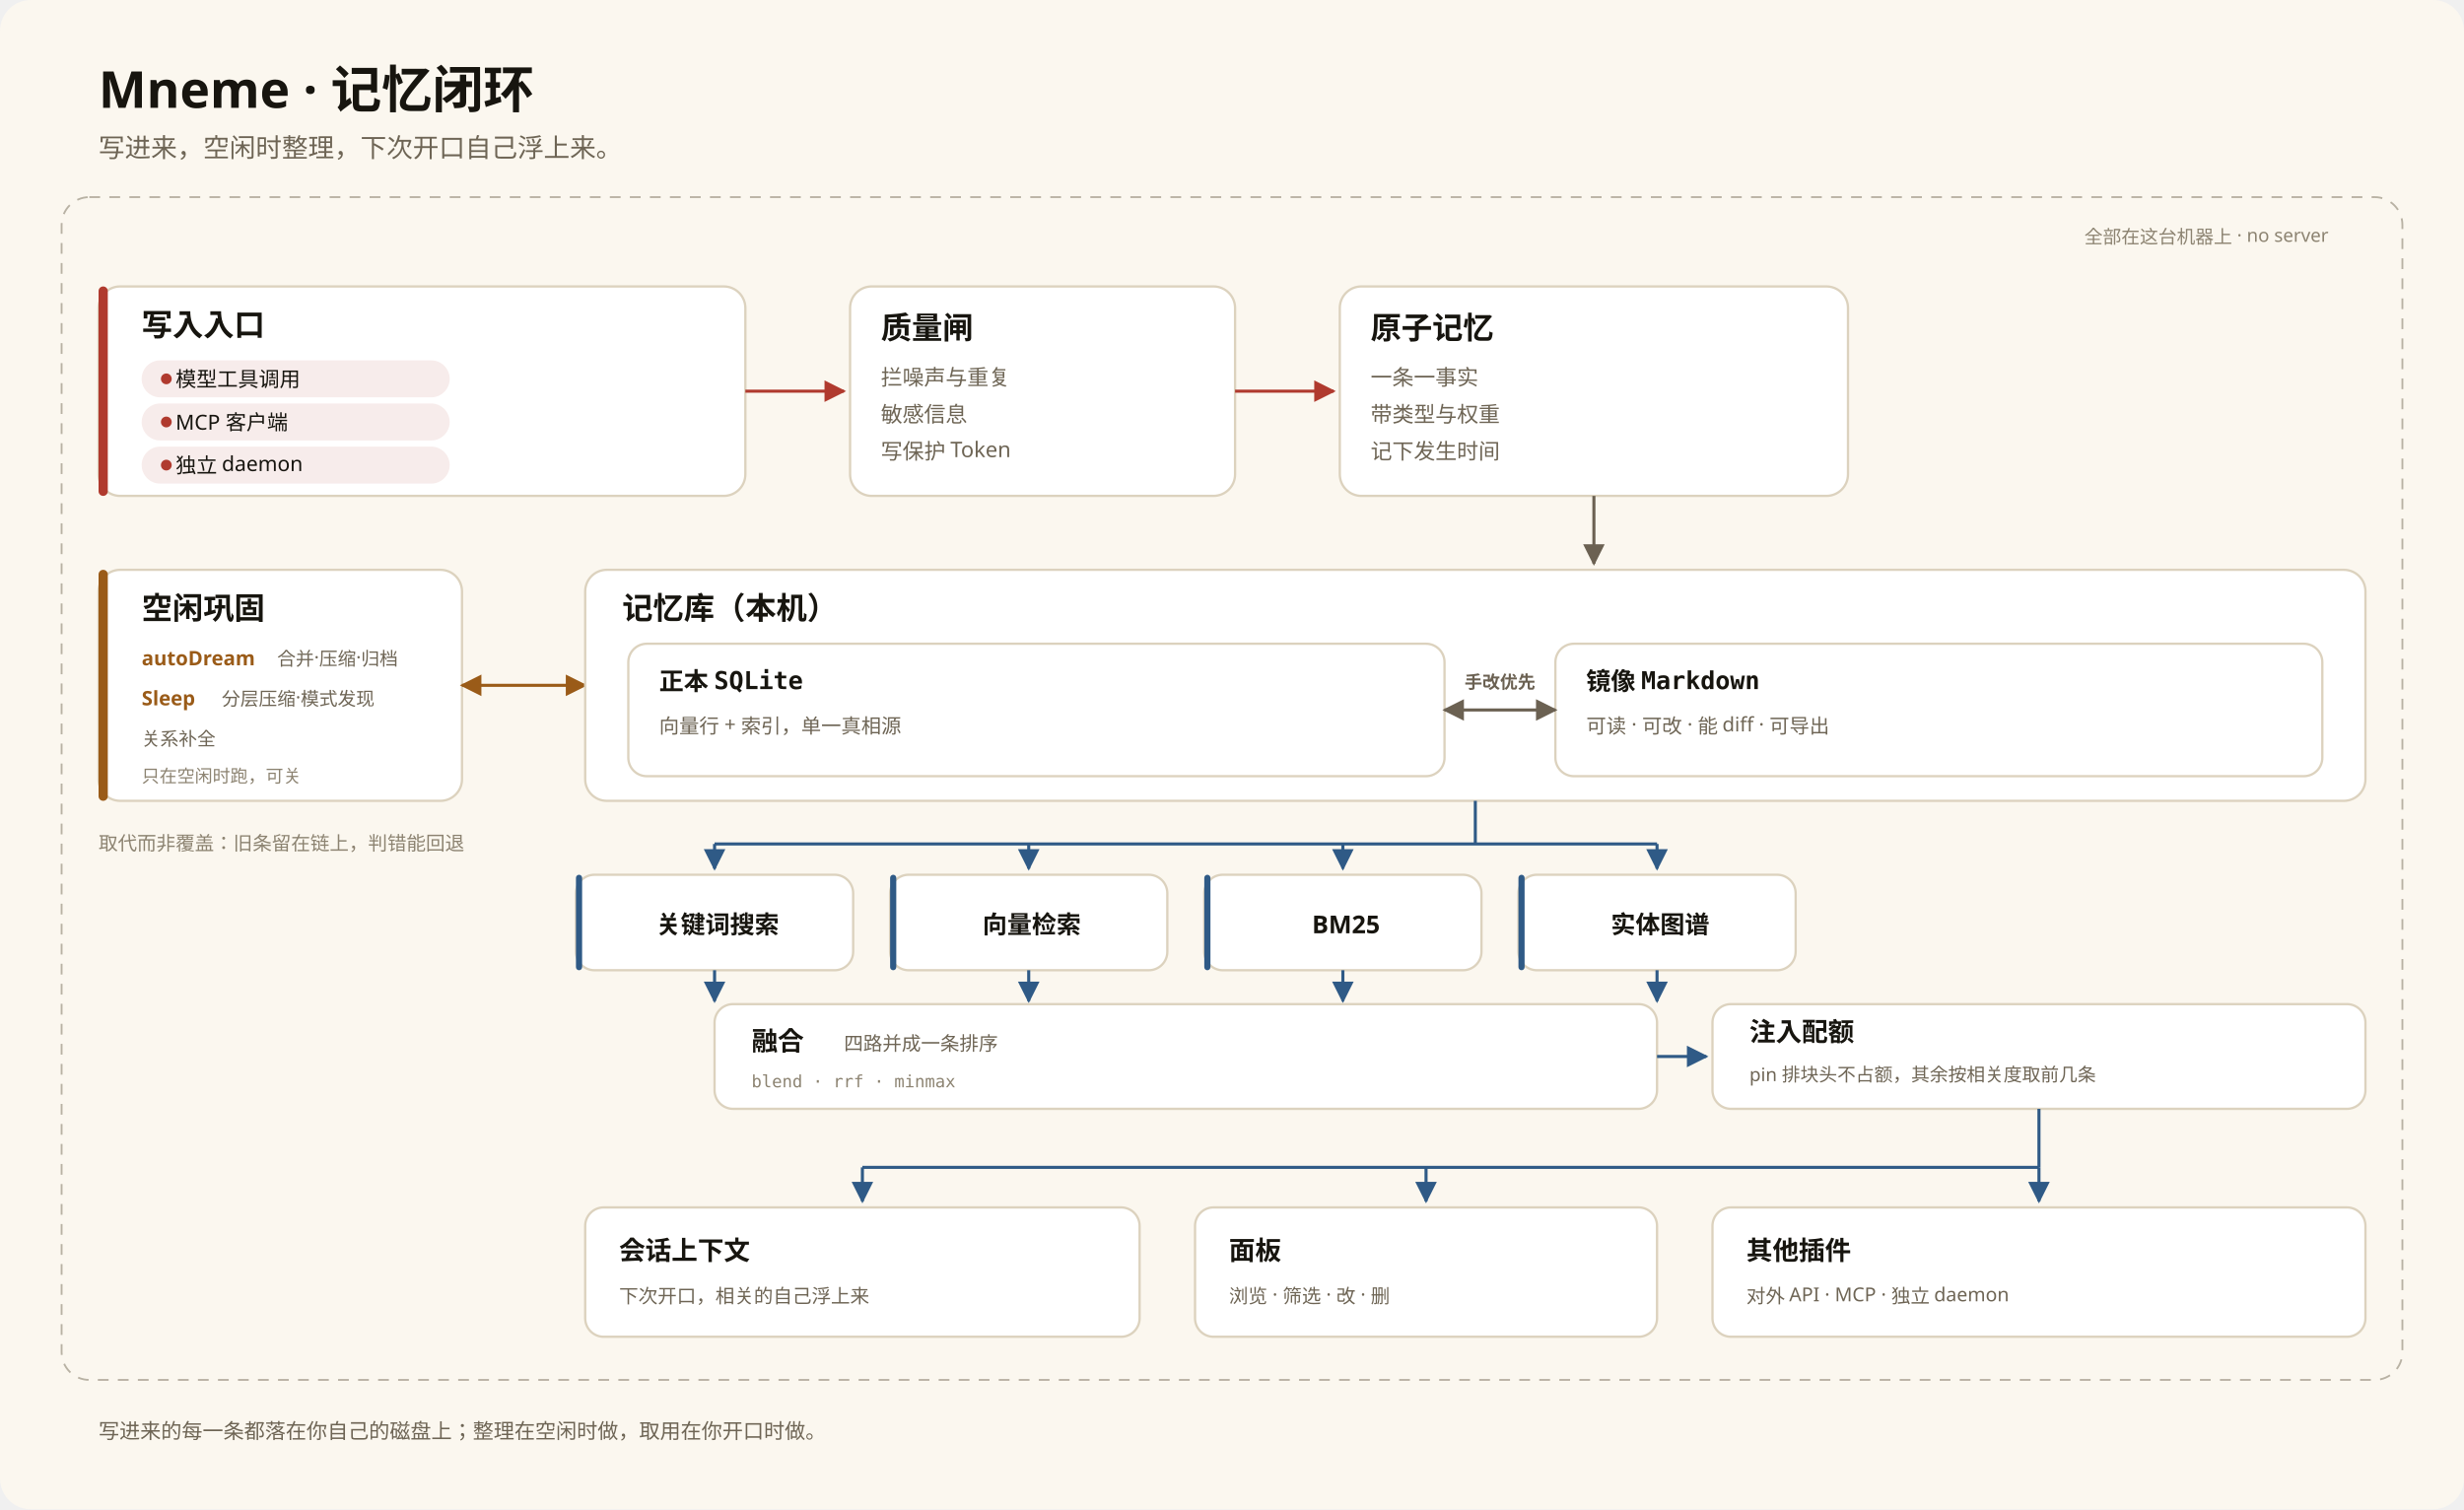
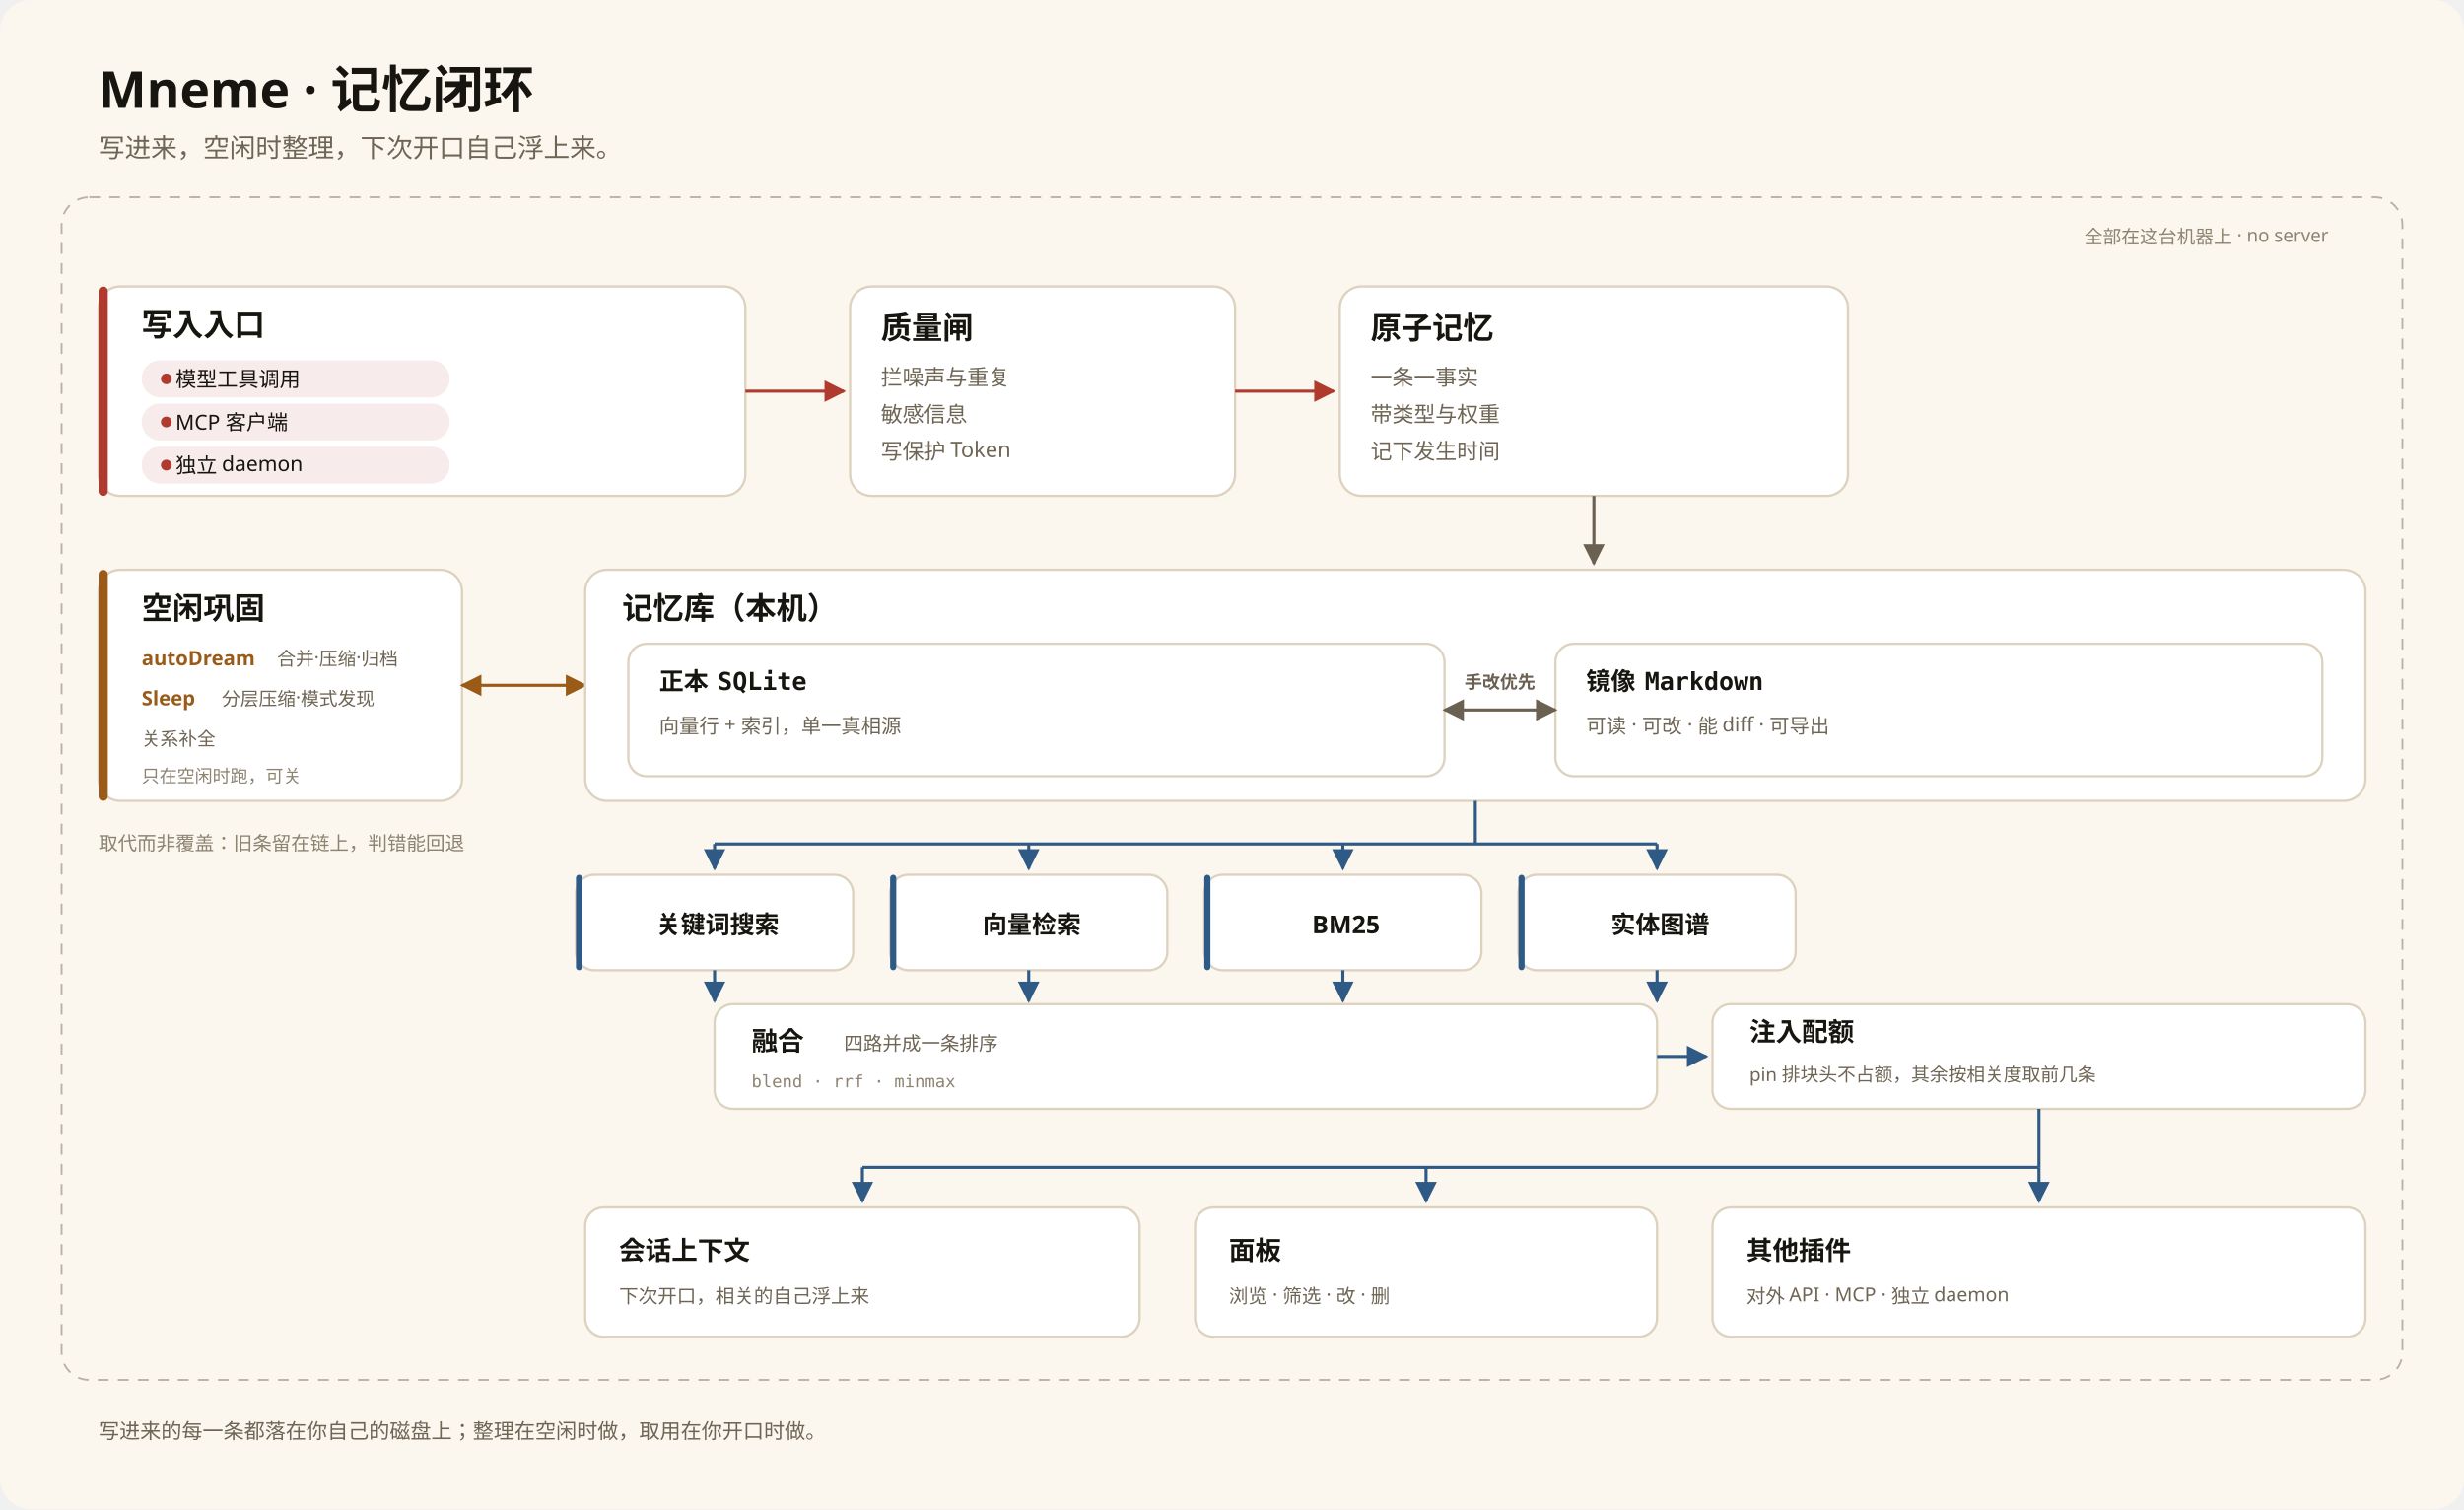
<svg xmlns="http://www.w3.org/2000/svg" width="1600" height="980" viewBox="0 0 1600 980" role="img" aria-label="Mneme 记忆闭环：写入、存储与空闲巩固、召回、出口">
  <defs>
    <marker id="aw" viewBox="0 0 10 10" refX="9" refY="5" markerWidth="7" markerHeight="7" orient="auto-start-reverse">
      <path d="M 0 0 L 10 5 L 0 10 z" fill="#B03A2E" />
    </marker>
    <marker id="ar" viewBox="0 0 10 10" refX="9" refY="5" markerWidth="7" markerHeight="7" orient="auto-start-reverse">
      <path d="M 0 0 L 10 5 L 0 10 z" fill="#2F5A86" />
    </marker>
    <marker id="an" viewBox="0 0 10 10" refX="9" refY="5" markerWidth="7" markerHeight="7" orient="auto-start-reverse">
      <path d="M 0 0 L 10 5 L 0 10 z" fill="#6B6152" />
    </marker>
    <marker id="ad" viewBox="0 0 10 10" refX="9" refY="5" markerWidth="7" markerHeight="7" orient="auto-start-reverse">
      <path d="M 0 0 L 10 5 L 0 10 z" fill="#9A5B18" />
    </marker>
  </defs>
  <rect width="1600" height="980" rx="20" fill="#FBF7EF" />
  <rect x="40" y="128" width="1520" height="768" rx="18" fill="none" stroke="#8C8371" stroke-width="1.2" stroke-dasharray="7 6" opacity="0.6" />
  <text x="1512" y="158" font-family="'Noto Sans SC','PingFang SC','Microsoft YaHei','Source Han Sans SC',system-ui,sans-serif" font-size="12" font-weight="400" fill="#8C8371" text-anchor="end">全部在这台机器上 · no server</text>
  <text x="64" y="70" font-family="'Noto Sans SC','PingFang SC','Microsoft YaHei','Source Han Sans SC',system-ui,sans-serif" font-size="33" font-weight="700" fill="#17150F" text-anchor="start">Mneme · 记忆闭环</text>
  <text x="64" y="102" font-family="'Noto Sans SC','PingFang SC','Microsoft YaHei','Source Han Sans SC',system-ui,sans-serif" font-size="17" font-weight="400" fill="#6E6555" text-anchor="start">写进来，空闲时整理，下次开口自己浮上来。</text>
  <rect x="64" y="186" width="420" height="136" rx="14" fill="#FFFFFF" stroke="#DCD2BE" stroke-width="1.5" />
  <rect x="64" y="186" width="6" height="136" rx="3" fill="#B03A2E" />
  <text x="92" y="218" font-family="'Noto Sans SC','PingFang SC','Microsoft YaHei','Source Han Sans SC',system-ui,sans-serif" font-size="20" font-weight="600" fill="#17150F" text-anchor="start">写入入口</text>
  <rect x="92" y="234" width="200" height="24" rx="12" fill="#B03A2E" opacity="0.10" />
  <circle cx="108" cy="246" r="3.5" fill="#B03A2E" />
  <text x="114" y="251" font-family="'Noto Sans SC','PingFang SC','Microsoft YaHei','Source Han Sans SC',system-ui,sans-serif" font-size="13.5" font-weight="400" fill="#17150F" text-anchor="start">模型工具调用</text>
  <rect x="92" y="262" width="200" height="24" rx="12" fill="#B03A2E" opacity="0.10" />
  <circle cx="108" cy="274" r="3.5" fill="#B03A2E" />
  <text x="114" y="279" font-family="'Noto Sans SC','PingFang SC','Microsoft YaHei','Source Han Sans SC',system-ui,sans-serif" font-size="13.5" font-weight="400" fill="#17150F" text-anchor="start">MCP 客户端</text>
  <rect x="92" y="290" width="200" height="24" rx="12" fill="#B03A2E" opacity="0.10" />
  <circle cx="108" cy="302" r="3.5" fill="#B03A2E" />
  <text x="114" y="307" font-family="'Noto Sans SC','PingFang SC','Microsoft YaHei','Source Han Sans SC',system-ui,sans-serif" font-size="13.5" font-weight="400" fill="#17150F" text-anchor="start">独立 daemon</text>
  <line x1="484" y1="254" x2="548" y2="254" stroke="#B03A2E" stroke-width="2" marker-end="url(#aw)" />
  <rect x="552" y="186" width="250" height="136" rx="14" fill="#FFFFFF" stroke="#DCD2BE" stroke-width="1.5" />
  <text x="572" y="220" font-family="'Noto Sans SC','PingFang SC','Microsoft YaHei','Source Han Sans SC',system-ui,sans-serif" font-size="20" font-weight="600" fill="#17150F" text-anchor="start">质量闸</text>
  <text x="572" y="250" font-family="'Noto Sans SC','PingFang SC','Microsoft YaHei','Source Han Sans SC',system-ui,sans-serif" font-size="14" font-weight="400" fill="#6E6555" text-anchor="start">拦噪声与重复</text>
  <text x="572" y="274" font-family="'Noto Sans SC','PingFang SC','Microsoft YaHei','Source Han Sans SC',system-ui,sans-serif" font-size="14" font-weight="400" fill="#6E6555" text-anchor="start">敏感信息</text>
  <text x="572" y="298" font-family="'Noto Sans SC','PingFang SC','Microsoft YaHei','Source Han Sans SC',system-ui,sans-serif" font-size="14" font-weight="400" fill="#6E6555" text-anchor="start">写保护 Token</text>
  <line x1="802" y1="254" x2="866" y2="254" stroke="#B03A2E" stroke-width="2" marker-end="url(#aw)" />
  <rect x="870" y="186" width="330" height="136" rx="14" fill="#FFFFFF" stroke="#DCD2BE" stroke-width="1.5" />
  <text x="890" y="220" font-family="'Noto Sans SC','PingFang SC','Microsoft YaHei','Source Han Sans SC',system-ui,sans-serif" font-size="20" font-weight="600" fill="#17150F" text-anchor="start">原子记忆</text>
  <text x="890" y="250" font-family="'Noto Sans SC','PingFang SC','Microsoft YaHei','Source Han Sans SC',system-ui,sans-serif" font-size="14" font-weight="400" fill="#6E6555" text-anchor="start">一条一事实</text>
  <text x="890" y="274" font-family="'Noto Sans SC','PingFang SC','Microsoft YaHei','Source Han Sans SC',system-ui,sans-serif" font-size="14" font-weight="400" fill="#6E6555" text-anchor="start">带类型与权重</text>
  <text x="890" y="298" font-family="'Noto Sans SC','PingFang SC','Microsoft YaHei','Source Han Sans SC',system-ui,sans-serif" font-size="14" font-weight="400" fill="#6E6555" text-anchor="start">记下发生时间</text>
  <line x1="1035" y1="322" x2="1035" y2="366" stroke="#6B6152" stroke-width="2" marker-end="url(#an)" />
  <rect x="64" y="370" width="236" height="150" rx="14" fill="#FFFFFF" stroke="#DCD2BE" stroke-width="1.5" />
  <rect x="64" y="370" width="6" height="150" rx="3" fill="#9A5B18" />
  <text x="92" y="402" font-family="'Noto Sans SC','PingFang SC','Microsoft YaHei','Source Han Sans SC',system-ui,sans-serif" font-size="20" font-weight="600" fill="#17150F" text-anchor="start">空闲巩固</text>
  <text x="92" y="432" font-family="'Noto Sans SC','PingFang SC','Microsoft YaHei','Source Han Sans SC',system-ui,sans-serif" font-size="13" font-weight="600" fill="#9A5B18" text-anchor="start">autoDream</text>
  <text x="180" y="432" font-family="'Noto Sans SC','PingFang SC','Microsoft YaHei','Source Han Sans SC',system-ui,sans-serif" font-size="12" font-weight="400" fill="#6E6555" text-anchor="start">合并·压缩·归档</text>
  <text x="92" y="458" font-family="'Noto Sans SC','PingFang SC','Microsoft YaHei','Source Han Sans SC',system-ui,sans-serif" font-size="13" font-weight="600" fill="#9A5B18" text-anchor="start">Sleep</text>
  <text x="144" y="458" font-family="'Noto Sans SC','PingFang SC','Microsoft YaHei','Source Han Sans SC',system-ui,sans-serif" font-size="12" font-weight="400" fill="#6E6555" text-anchor="start">分层压缩·模式发现</text>
  <text x="92" y="484" font-family="'Noto Sans SC','PingFang SC','Microsoft YaHei','Source Han Sans SC',system-ui,sans-serif" font-size="12" font-weight="400" fill="#6E6555" text-anchor="start">关系补全</text>
  <text x="92" y="508" font-family="'Noto Sans SC','PingFang SC','Microsoft YaHei','Source Han Sans SC',system-ui,sans-serif" font-size="11.5" font-weight="400" fill="#8C8371" text-anchor="start">只在空闲时跑，可关</text>
  <line x1="300" y1="445" x2="380" y2="445" stroke="#9A5B18" stroke-width="2" marker-end="url(#ad)" marker-start="url(#ad)" />
  <text x="64" y="552" font-family="'Noto Sans SC','PingFang SC','Microsoft YaHei','Source Han Sans SC',system-ui,sans-serif" font-size="12.5" font-weight="400" fill="#8C8371" text-anchor="start">取代而非覆盖：旧条留在链上，判错能回退</text>
  <rect x="380" y="370" width="1156" height="150" rx="14" fill="#FFFFFF" stroke="#DCD2BE" stroke-width="1.5" />
  <text x="404" y="402" font-family="'Noto Sans SC','PingFang SC','Microsoft YaHei','Source Han Sans SC',system-ui,sans-serif" font-size="20" font-weight="600" fill="#17150F" text-anchor="start">记忆库（本机）</text>
  <rect x="408" y="418" width="530" height="86" rx="12" fill="#FFFFFF" stroke="#DCD2BE" stroke-width="1.5" />
-   <text x="428" y="448" font-family="'JetBrains Mono','SF Mono',Consolas,monospace" font-size="16" font-weight="600" fill="#17150F" text-anchor="start">正本  SQLite</text>
+   <text x="428" y="448" font-family="'Noto Sans SC','PingFang SC','Microsoft YaHei','Source Han Sans SC',system-ui,sans-serif" font-size="16" font-weight="600" fill="#17150F">正本<tspan font-family="'JetBrains Mono','SF Mono',Consolas,monospace" dx="6">SQLite</tspan>
+   </text>
  <text x="428" y="476" font-family="'Noto Sans SC','PingFang SC','Microsoft YaHei','Source Han Sans SC',system-ui,sans-serif" font-size="13" font-weight="400" fill="#6E6555" text-anchor="start">向量行 + 索引，单一真相源</text>
  <rect x="1010" y="418" width="498" height="86" rx="12" fill="#FFFFFF" stroke="#DCD2BE" stroke-width="1.5" />
-   <text x="1030" y="448" font-family="'JetBrains Mono','SF Mono',Consolas,monospace" font-size="16" font-weight="600" fill="#17150F" text-anchor="start">镜像  Markdown</text>
+   <text x="1030" y="448" font-family="'Noto Sans SC','PingFang SC','Microsoft YaHei','Source Han Sans SC',system-ui,sans-serif" font-size="16" font-weight="600" fill="#17150F">镜像<tspan font-family="'JetBrains Mono','SF Mono',Consolas,monospace" dx="6">Markdown</tspan>
+   </text>
  <text x="1030" y="476" font-family="'Noto Sans SC','PingFang SC','Microsoft YaHei','Source Han Sans SC',system-ui,sans-serif" font-size="13" font-weight="400" fill="#6E6555" text-anchor="start">可读 · 可改 · 能 diff · 可导出</text>
  <line x1="938" y1="461" x2="1010" y2="461" stroke="#6B6152" stroke-width="2" marker-end="url(#an)" marker-start="url(#an)" />
  <text x="974" y="447" font-family="'Noto Sans SC','PingFang SC','Microsoft YaHei','Source Han Sans SC',system-ui,sans-serif" font-size="11.5" font-weight="600" fill="#6B6152" text-anchor="middle">手改优先</text>
  <line x1="958" y1="520" x2="958" y2="548" stroke="#2F5A86" stroke-width="2" />
  <line x1="464" y1="548" x2="1076" y2="548" stroke="#2F5A86" stroke-width="2" />
  <line x1="464" y1="548" x2="464" y2="564" stroke="#2F5A86" stroke-width="2" marker-end="url(#ar)" />
  <rect x="374" y="568" width="180" height="62" rx="12" fill="#FFFFFF" stroke="#DCD2BE" stroke-width="1.5" />
  <rect x="374" y="568" width="4" height="62" rx="2" fill="#2F5A86" />
  <text x="466" y="606" font-family="'Noto Sans SC','PingFang SC','Microsoft YaHei','Source Han Sans SC',system-ui,sans-serif" font-size="16" font-weight="600" fill="#17150F" text-anchor="middle">关键词搜索</text>
  <line x1="464" y1="630" x2="464" y2="650" stroke="#2F5A86" stroke-width="2" marker-end="url(#ar)" />
  <line x1="668" y1="548" x2="668" y2="564" stroke="#2F5A86" stroke-width="2" marker-end="url(#ar)" />
  <rect x="578" y="568" width="180" height="62" rx="12" fill="#FFFFFF" stroke="#DCD2BE" stroke-width="1.5" />
  <rect x="578" y="568" width="4" height="62" rx="2" fill="#2F5A86" />
  <text x="670" y="606" font-family="'Noto Sans SC','PingFang SC','Microsoft YaHei','Source Han Sans SC',system-ui,sans-serif" font-size="16" font-weight="600" fill="#17150F" text-anchor="middle">向量检索</text>
  <line x1="668" y1="630" x2="668" y2="650" stroke="#2F5A86" stroke-width="2" marker-end="url(#ar)" />
  <line x1="872" y1="548" x2="872" y2="564" stroke="#2F5A86" stroke-width="2" marker-end="url(#ar)" />
  <rect x="782" y="568" width="180" height="62" rx="12" fill="#FFFFFF" stroke="#DCD2BE" stroke-width="1.5" />
  <rect x="782" y="568" width="4" height="62" rx="2" fill="#2F5A86" />
  <text x="874" y="606" font-family="'Noto Sans SC','PingFang SC','Microsoft YaHei','Source Han Sans SC',system-ui,sans-serif" font-size="16" font-weight="600" fill="#17150F" text-anchor="middle">BM25</text>
  <line x1="872" y1="630" x2="872" y2="650" stroke="#2F5A86" stroke-width="2" marker-end="url(#ar)" />
  <line x1="1076" y1="548" x2="1076" y2="564" stroke="#2F5A86" stroke-width="2" marker-end="url(#ar)" />
  <rect x="986" y="568" width="180" height="62" rx="12" fill="#FFFFFF" stroke="#DCD2BE" stroke-width="1.5" />
  <rect x="986" y="568" width="4" height="62" rx="2" fill="#2F5A86" />
  <text x="1078" y="606" font-family="'Noto Sans SC','PingFang SC','Microsoft YaHei','Source Han Sans SC',system-ui,sans-serif" font-size="16" font-weight="600" fill="#17150F" text-anchor="middle">实体图谱</text>
  <line x1="1076" y1="630" x2="1076" y2="650" stroke="#2F5A86" stroke-width="2" marker-end="url(#ar)" />
  <rect x="464" y="652" width="612" height="68" rx="12" fill="#FFFFFF" stroke="#DCD2BE" stroke-width="1.5" />
  <text x="488" y="682" font-family="'Noto Sans SC','PingFang SC','Microsoft YaHei','Source Han Sans SC',system-ui,sans-serif" font-size="17" font-weight="600" fill="#17150F" text-anchor="start">融合</text>
  <text x="548" y="682" font-family="'Noto Sans SC','PingFang SC','Microsoft YaHei','Source Han Sans SC',system-ui,sans-serif" font-size="12.5" font-weight="400" fill="#6E6555" text-anchor="start">四路并成一条排序</text>
  <text x="488" y="706" font-family="'JetBrains Mono','SF Mono',Consolas,monospace" font-size="11" font-weight="400" fill="#8C8371" text-anchor="start">blend · rrf · minmax</text>
  <line x1="1076" y1="686" x2="1108" y2="686" stroke="#2F5A86" stroke-width="2" marker-end="url(#ar)" />
  <rect x="1112" y="652" width="424" height="68" rx="12" fill="#FFFFFF" stroke="#DCD2BE" stroke-width="1.5" />
  <text x="1136" y="676" font-family="'Noto Sans SC','PingFang SC','Microsoft YaHei','Source Han Sans SC',system-ui,sans-serif" font-size="17" font-weight="600" fill="#17150F" text-anchor="start">注入配额</text>
  <text x="1136" y="702" font-family="'Noto Sans SC','PingFang SC','Microsoft YaHei','Source Han Sans SC',system-ui,sans-serif" font-size="12" font-weight="400" fill="#6E6555" text-anchor="start">pin 排块头不占额，其余按相关度取前几条</text>
  <path d="M 1324 720 L 1324 758" fill="none" stroke="#2F5A86" stroke-width="2" />
  <line x1="560" y1="758" x2="1324" y2="758" stroke="#2F5A86" stroke-width="2" />
  <line x1="560" y1="758" x2="560" y2="780" stroke="#2F5A86" stroke-width="2" marker-end="url(#ar)" />
  <rect x="380" y="784" width="360" height="84" rx="12" fill="#FFFFFF" stroke="#DCD2BE" stroke-width="1.5" />
  <text x="402" y="818" font-family="'Noto Sans SC','PingFang SC','Microsoft YaHei','Source Han Sans SC',system-ui,sans-serif" font-size="17" font-weight="600" fill="#17150F" text-anchor="start">会话上下文</text>
  <text x="402" y="846" font-family="'Noto Sans SC','PingFang SC','Microsoft YaHei','Source Han Sans SC',system-ui,sans-serif" font-size="12.5" font-weight="400" fill="#6E6555" text-anchor="start">下次开口，相关的自己浮上来</text>
  <line x1="926" y1="758" x2="926" y2="780" stroke="#2F5A86" stroke-width="2" marker-end="url(#ar)" />
  <rect x="776" y="784" width="300" height="84" rx="12" fill="#FFFFFF" stroke="#DCD2BE" stroke-width="1.5" />
  <text x="798" y="818" font-family="'Noto Sans SC','PingFang SC','Microsoft YaHei','Source Han Sans SC',system-ui,sans-serif" font-size="17" font-weight="600" fill="#17150F" text-anchor="start">面板</text>
  <text x="798" y="846" font-family="'Noto Sans SC','PingFang SC','Microsoft YaHei','Source Han Sans SC',system-ui,sans-serif" font-size="12.5" font-weight="400" fill="#6E6555" text-anchor="start">浏览 · 筛选 · 改 · 删</text>
  <line x1="1324" y1="758" x2="1324" y2="780" stroke="#2F5A86" stroke-width="2" marker-end="url(#ar)" />
  <rect x="1112" y="784" width="424" height="84" rx="12" fill="#FFFFFF" stroke="#DCD2BE" stroke-width="1.5" />
  <text x="1134" y="818" font-family="'Noto Sans SC','PingFang SC','Microsoft YaHei','Source Han Sans SC',system-ui,sans-serif" font-size="17" font-weight="600" fill="#17150F" text-anchor="start">其他插件</text>
  <text x="1134" y="846" font-family="'Noto Sans SC','PingFang SC','Microsoft YaHei','Source Han Sans SC',system-ui,sans-serif" font-size="12.5" font-weight="400" fill="#6E6555" text-anchor="start">对外 API · MCP · 独立 daemon</text>
  <text x="64" y="934" font-family="'Noto Sans SC','PingFang SC','Microsoft YaHei','Source Han Sans SC',system-ui,sans-serif" font-size="13.5" font-weight="400" fill="#6E6555" text-anchor="start">写进来的每一条都落在你自己的磁盘上；整理在空闲时做，取用在你开口时做。</text>
</svg>
